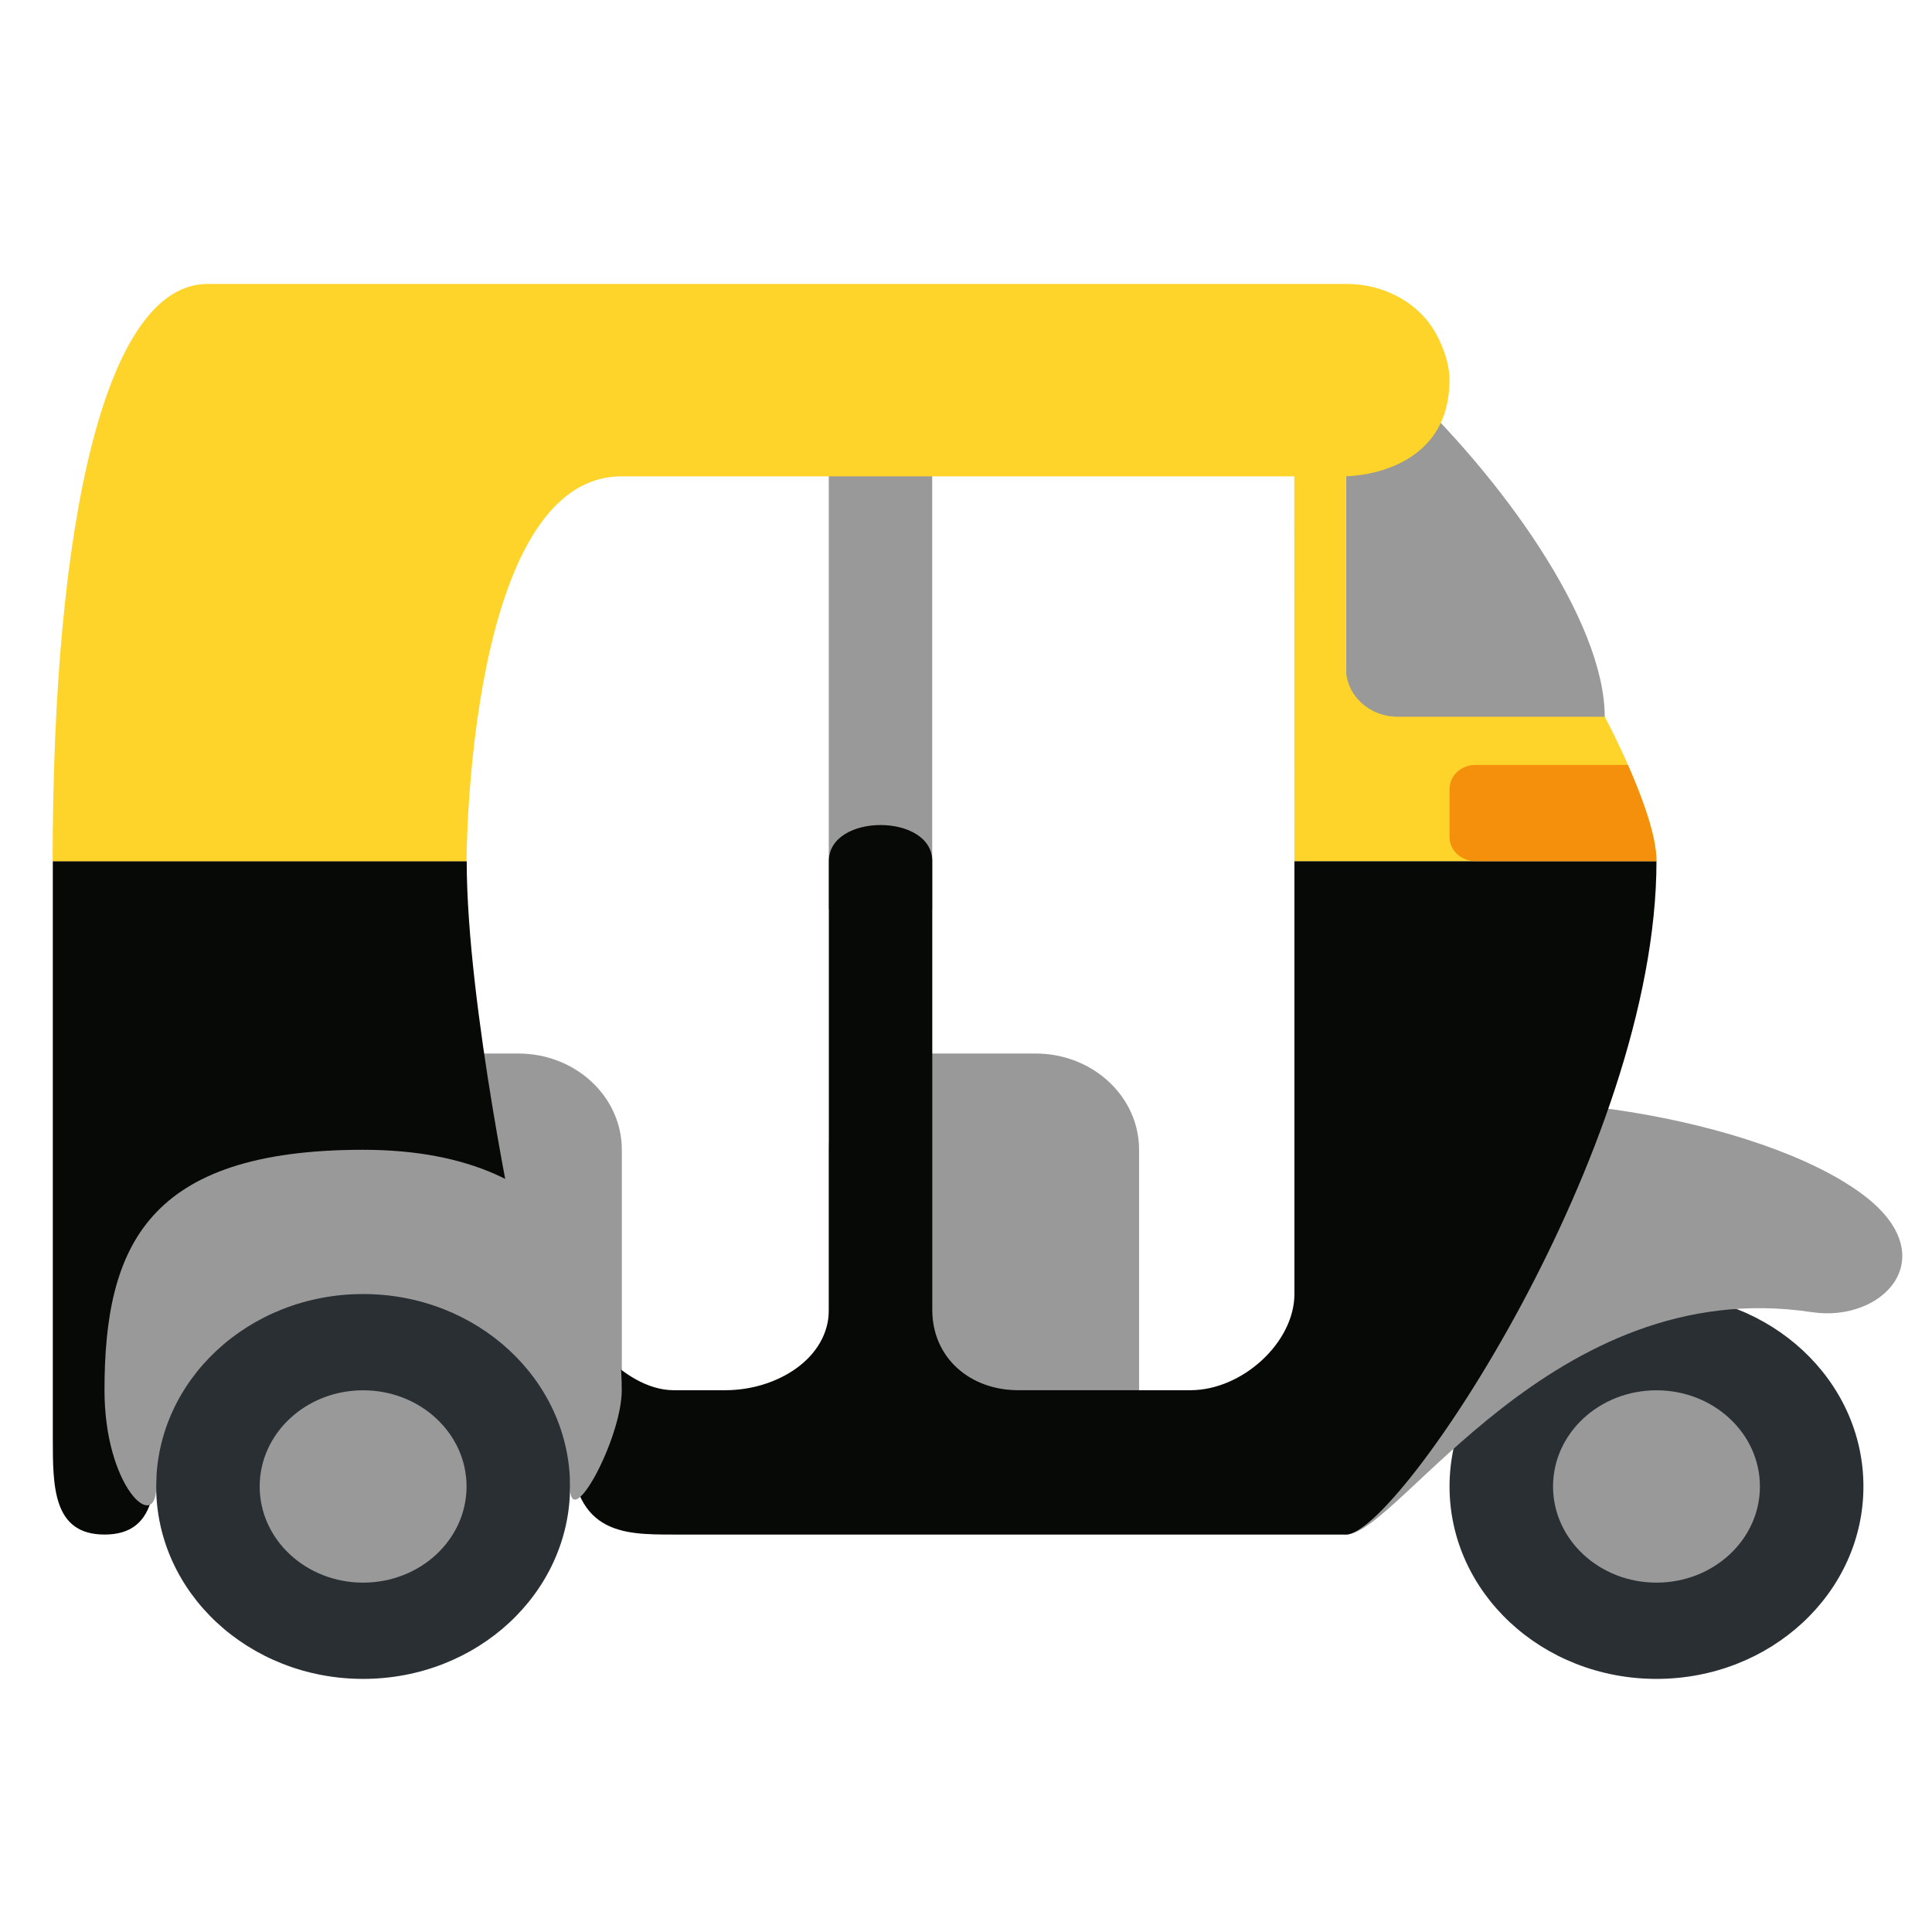
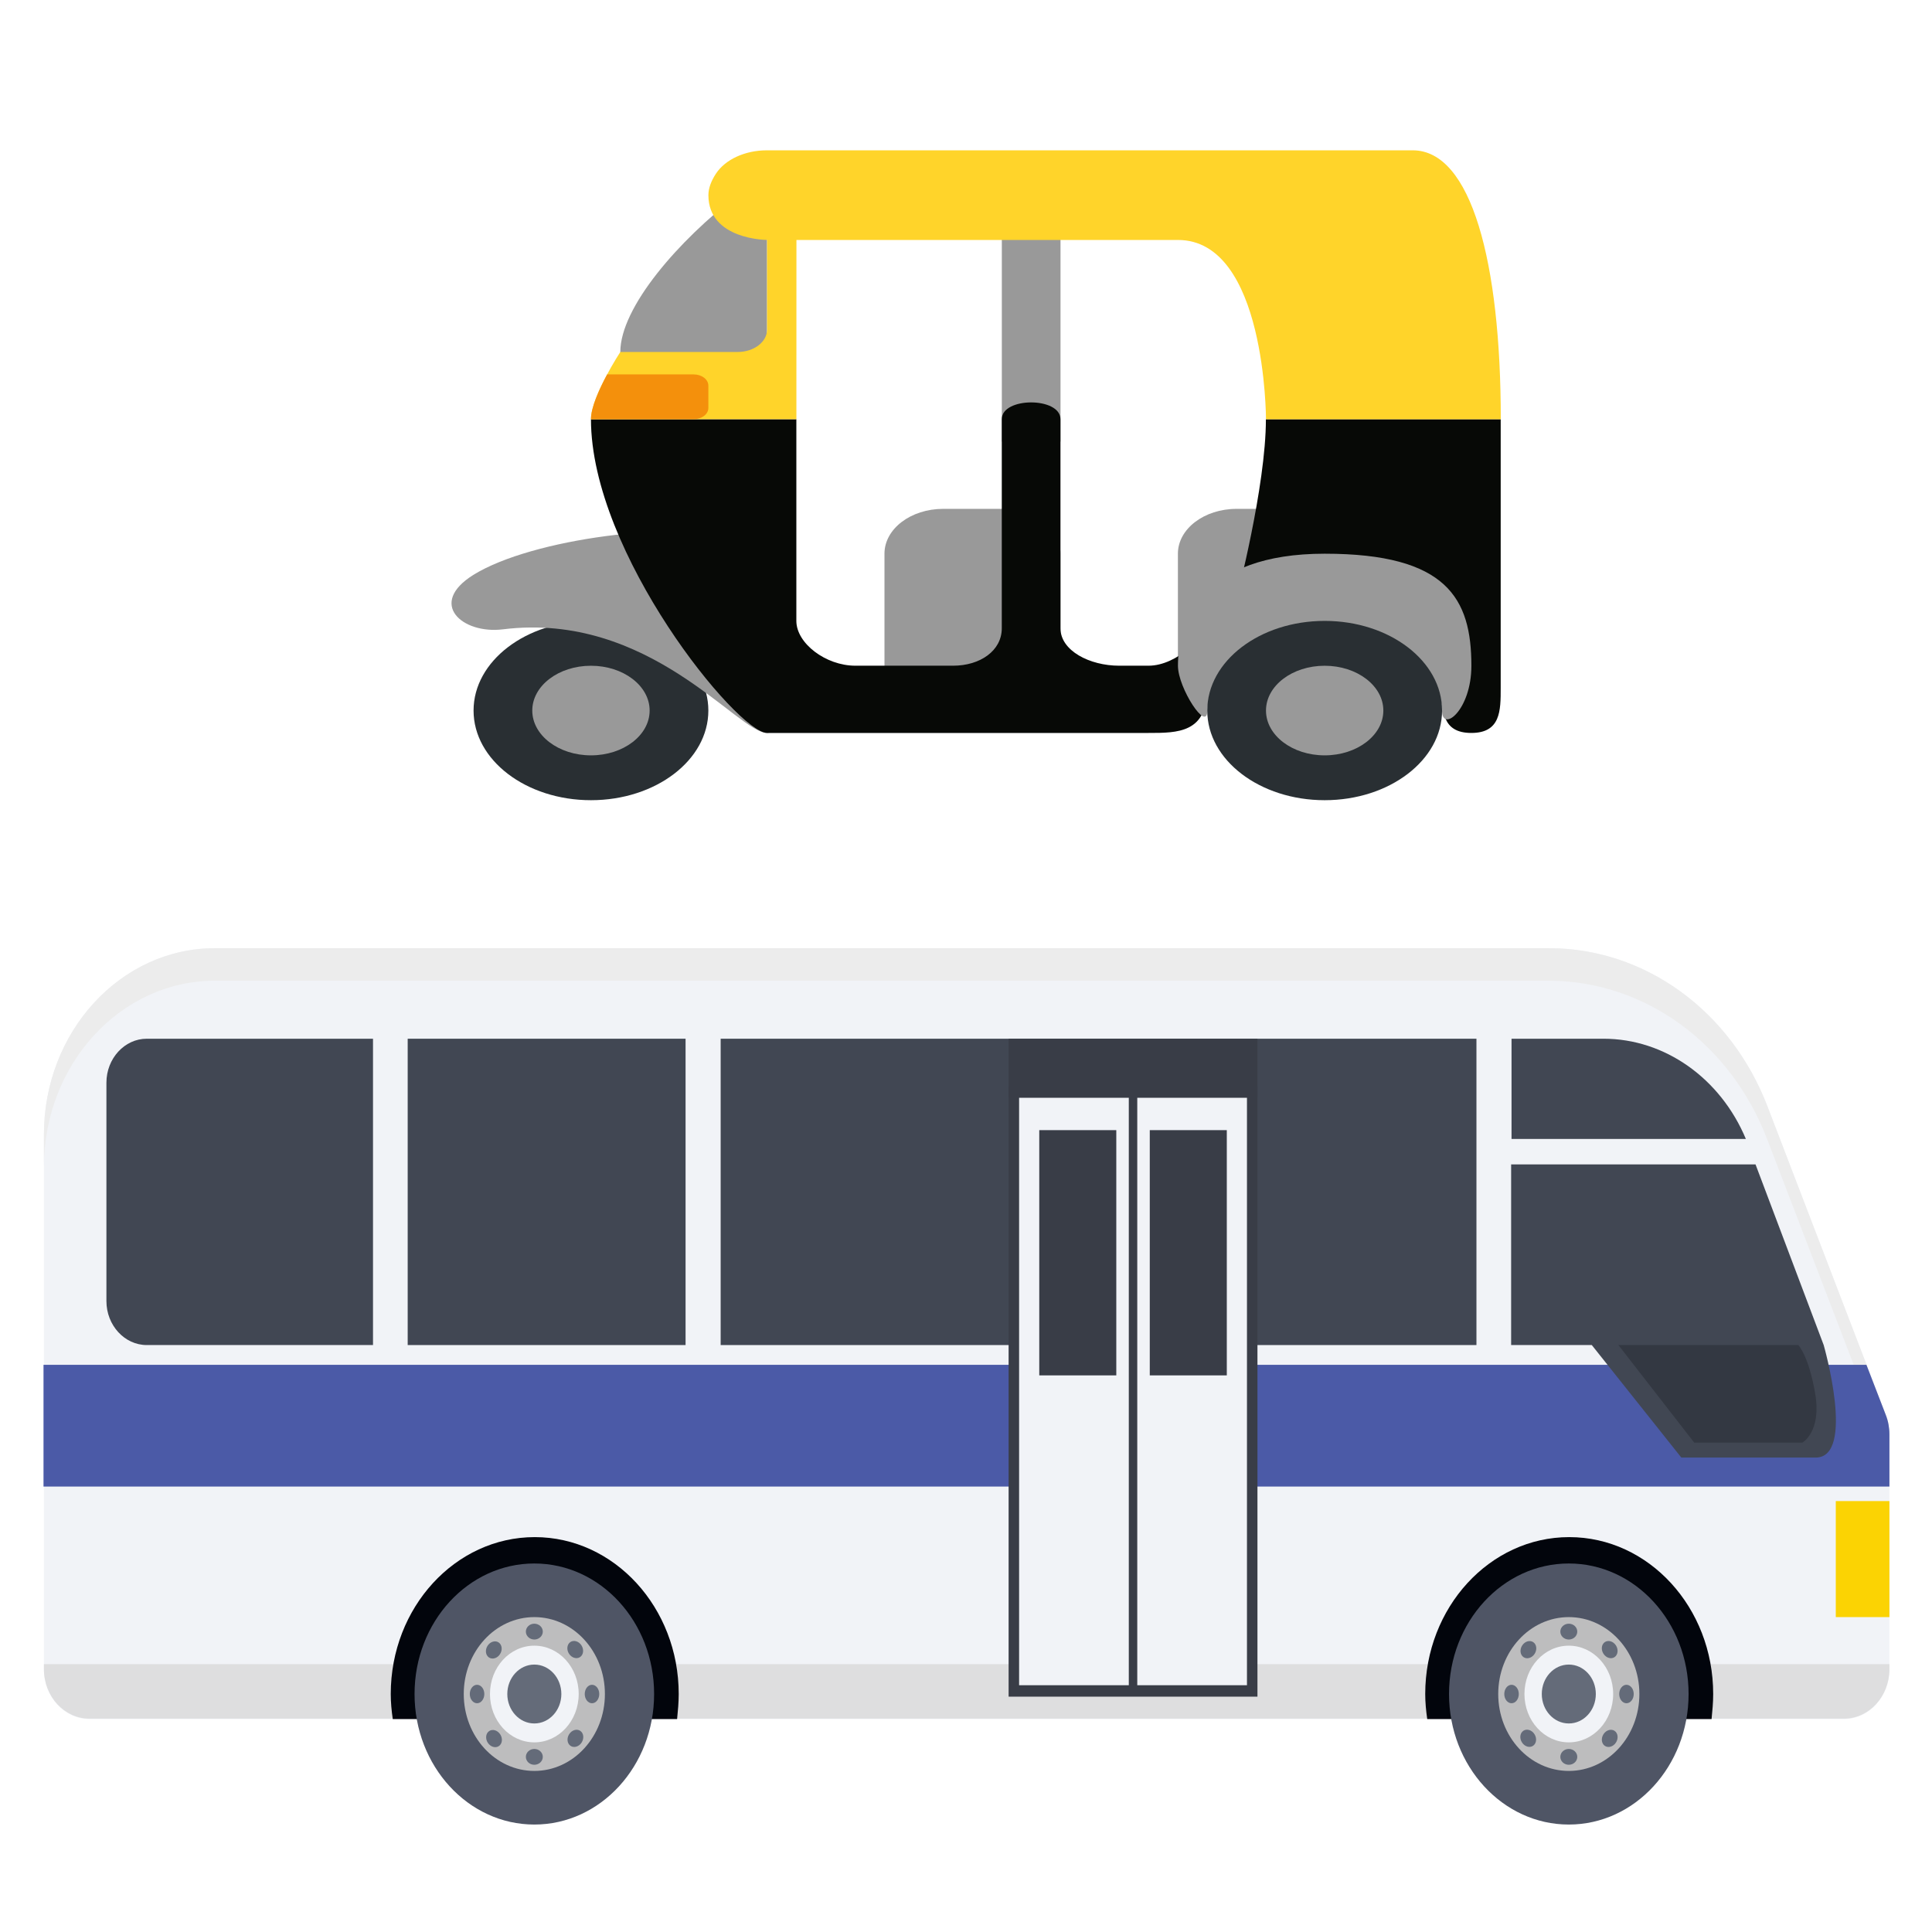
- <svg xmlns="http://www.w3.org/2000/svg" width="800px" height="800px" viewBox="0 0 36 36" aria-hidden="true" role="img" class="iconify iconify--twemoji" preserveAspectRatio="xMidYMid meet" fill="#000000" version="1.1" id="svg8" xml:space="preserve">
-   <defs id="defs8">                                                         </defs>
-   <g id="g191" transform="matrix(-1.418224,0,0,1.719716,43.13372,4.550777)" style="display:inline">
-     <g id="g190">
-       <path fill="#99aab5" d="m 18.166,1.472 h 1.359 v 5.733 h -1.359 z" id="path1" style="fill:#999999;stroke-width:0.595" />
-       <path fill="#55acee" d="m 12.049,1.472 c -1.359,1.042 -2.719,2.606 -2.719,3.649 0,2.085 3.398,0.521 3.398,0.521 V 1.472 Z" id="path2" style="fill:#999999;stroke-width:0.595" />
-       <ellipse fill="#292f33" cx="8.65" cy="13.46" id="circle2" rx="2.719" ry="2.085" style="stroke-width:0.595" />
-       <ellipse fill="#99aab5" cx="8.65" cy="13.46" id="circle3" rx="1.359" ry="1.042" style="fill:#999999;stroke-width:0.595" />
-       <path fill="#4f4f4f" d="m 24.963,8.769 h -1.359 A 1.359,1.042 0 0 0 22.244,9.811 v 2.606 a 1.359,1.042 0 0 0 1.359,1.042 h 1.359 a 1.359,1.042 0 0 0 1.359,-1.042 V 9.811 a 1.359,1.042 0 0 0 -1.359,-1.042 z m -6.797,0 h -1.359 a 1.359,1.042 0 0 0 -1.359,1.042 v 2.606 a 1.359,1.042 0 0 0 1.359,1.042 h 1.359 a 1.359,1.042 0 0 0 1.359,-1.042 V 9.811 A 1.359,1.042 0 0 0 18.166,8.769 Z" id="path3" style="fill:#999999;stroke-width:0.595" />
-       <path fill="#4f4f4f" d="M 6.611,11.571 C 5.668,11.689 4.857,10.971 5.931,10.302 7.291,9.456 10.689,9.033 12.049,9.456 c 1.359,0.423 1.359,4.525 0.68,4.525 -0.68,0 -2.719,-2.833 -6.117,-2.41 z" id="path4" style="fill:#999999;stroke-width:0.595" />
-       <path fill="#070906" d="m 12.728,13.981 h 8.836 c 0.68,0 1.359,0 1.359,-1.042 0,-0.521 0.68,-2.085 2.039,-2.085 1.359,0 3.398,1.564 3.398,2.085 0,0.521 0,1.042 0.68,1.042 0.68,0 0.68,-0.521 0.68,-1.042 V 6.684 h -5.438 c 0,1.564 -0.68,4.17 -0.68,4.17 0,0 -0.68,-0.521 -0.68,0.521 0,0.316 -0.68,1.042 -1.359,1.042 h -0.68 c -0.68,0 -1.359,-0.347 -1.359,-0.871 V 6.684 c 0,-0.521 -1.359,-0.521 -1.359,0 v 4.862 c 0,0.524 -0.502,0.871 -1.128,0.871 h -2.263 c -0.687,0 -1.367,-0.521 -1.367,-1.042 V 6.684 H 8.65 c 0,3.127 3.398,7.297 4.078,7.297 z" id="path5" style="stroke-width:0.595" />
-       <path fill="#4f4f4f" d="m 28.361,13.46 c 0,0.521 0.68,0 0.68,-1.042 0,-1.564 -0.566,-2.606 -3.398,-2.606 -2.832,0 -3.398,1.564 -3.398,2.606 0,0.521 0.68,1.564 0.68,1.042 0,-0.521 0.453,-1.042 2.719,-1.042 2.265,0 2.719,0.521 2.719,1.042 z" id="path6" style="fill:#999999;stroke-width:0.595" />
-       <path fill="#ffac33" d="M 13.408,6.684 H 8.65 c 0,-0.521 0.68,-1.564 0.68,-1.564 h 2.719 a 0.68,0.521 0 0 0 0.68,-0.521 V 2.514 c 0,0 -1.359,0 -1.359,-1.042 0,-0.17 0.072,-0.34 0.17,-0.492 0.22,-0.342 0.685,-0.55 1.183,-0.55 h 14.96 c 1.359,0 2.039,2.606 2.039,6.255 h -5.438 c 0,0 0,-4.17 -2.039,-4.17 h -8.836 z" id="path7" style="fill:#ffd42a;stroke-width:0.595" />
-       <ellipse fill="#292f33" cx="25.643" cy="13.46" id="circle7" rx="2.719" ry="2.085" style="stroke-width:0.595" />
-       <ellipse fill="#99aab5" cx="25.643" cy="13.46" id="circle8" rx="1.359" ry="1.042" style="fill:#999999;stroke-width:0.595" />
-       <path fill="#f4900c" d="M 11.369,6.423 V 5.902 A 0.34,0.261 0 0 0 11.029,5.642 H 9.025 C 8.845,5.979 8.65,6.405 8.65,6.684 h 2.379 a 0.34,0.261 0 0 0 0.34,-0.261 z" id="path8" style="stroke-width:0.595" />
+ <svg xmlns="http://www.w3.org/2000/svg" version="1.1" id="Layer_1" viewBox="0 0 509 509" xml:space="preserve">
+   <defs id="defs33" />
+   <g id="g45" transform="matrix(1.062534,0,0,1.157893,-15.73807,70.56542)">
+     <g id="g44">
+       <g id="g43">
+         <g id="g42">
+           <g id="g41">
+             <g id="g40">
+               <g id="g39">
+                 <g id="g38">
+                   <g id="g37">
+                     <g id="g36">
+                       <g id="g35">
+                         <g id="g34">
+                           <g id="g33">
+                             <path style="fill:#f1f3f7" d="M 482.4,261 453.1,190.9 C 444,169 422.6,154.8 398.9,154.8 H 68.1 c -23.4,0 -42.4,19 -42.4,42.4 v 121.7 c 0,6.3 5.1,11.3 11.3,11.3 h 435 c 6.3,0 11.3,-5.1 11.3,-11.3 v -53.5 c 0,-1.5 -0.3,-3 -0.9,-4.4 z" id="path1" />
+                             <path style="fill:#ececec" d="M 482.4,261 453.1,190.9 C 444,169 422.6,154.8 398.9,154.8 H 68.1 c -23.4,0 -42.4,19 -42.4,42.4 v 7.4 c 0,-23.4 19,-42.4 42.4,-42.4 h 330.7 c 23.7,0 45.1,14.2 54.2,36.1 l 29.3,70.1 c 0.6,1.4 0.9,2.9 0.9,4.4 v -7.4 c 0.1,-1.5 -0.2,-3 -0.8,-4.4 z" id="path2" />
+                             <path style="fill:#dededf" d="m 25.7,317.7 v 1.1 c 0,6.3 5.1,11.3 11.3,11.3 h 435 c 6.3,0 11.3,-5.1 11.3,-11.3 v -1.1 z" id="path3" />
+                             <path style="fill:#4b5aa7" d="m 25.7,277.3 h 457.6 v -11.9 c 0,-1.5 -0.3,-3 -0.9,-4.4 l -4.8,-11.4 h -452 v 27.7 z" id="path4" />
+                             <g id="g7">
+                               <rect x="115.9" y="175.4" style="fill:#414753" width="68.9" height="69.7" id="rect4" />
+                               <rect x="193.5" y="175.4" style="fill:#414753" width="187.4" height="69.7" id="rect5" />
+                               <path style="fill:#414753" d="M 107.3,175.4 H 51.2 c -5.5,0 -10,4.5 -10,10 v 49.7 c 0,5.5 4.5,10 10,10 h 56.1 z" id="path5" />
+                               <path style="fill:#414753" d="m 447.7,198.2 c -6.3,-13.8 -20.1,-22.8 -35.3,-22.8 h -22.8 v 22.8 z" id="path6" />
+                               <path style="fill:#414753" d="M 467,245.1 450.1,204 h -60.6 v 41.1 h 20 l 22.2,25.6 c 0,0 23.3,0 33.3,0 10,0 2,-25.6 2,-25.6 z" id="path7" />
+                             </g>
+                             <rect x="264.9" y="186.2" style="fill:#393d47" width="61.7" height="138.9" id="rect7" />
+                             <g id="g9">
+                               <rect x="267.5" y="188.8" style="fill:#f1f3f7" width="27.2" height="133.7" id="rect8" />
+                               <rect x="296.8" y="188.8" style="fill:#f1f3f7" width="27.2" height="133.7" id="rect9" />
+                             </g>
+                             <g id="g10">
+                               <path style="fill:#02050c" d="m 183.1,324.5 c 0,-19.7 -16,-35.7 -35.7,-35.7 -19.7,0 -35.7,16 -35.7,35.7 0,1.9 0.2,3.8 0.5,5.7 h 70.5 c 0.2,-1.9 0.4,-3.7 0.4,-5.7 z" id="path9" />
+                               <path style="fill:#02050c" d="m 439.6,324.5 c 0,-19.7 -16,-35.7 -35.7,-35.7 -19.7,0 -35.7,16 -35.7,35.7 0,1.9 0.2,3.8 0.5,5.7 h 70.5 c 0.2,-1.9 0.4,-3.7 0.4,-5.7 z" id="path10" />
+                             </g>
+                             <circle style="fill:#4f5565" cx="147.3" cy="324.5" r="29.7" id="circle10" />
+                             <circle style="fill:#bdbdbe" cx="147.3" cy="324.5" r="17.5" id="circle11" />
+                             <circle style="fill:#f1f3f7" cx="147.3" cy="324.5" r="11" id="circle12" />
+                             <g id="g20">
+                               <circle style="fill:#646b79" cx="147.3" cy="324.5" r="6.7" id="circle13" />
+                               <ellipse style="fill:#646b79" cx="147.3" cy="310.3" rx="2.1" ry="1.8" id="ellipse13" />
+                               <ellipse style="fill:#646b79" cx="147.3" cy="338.8" rx="2.1" ry="1.8" id="ellipse14" />
+                               <ellipse style="fill:#646b79" cx="161.6" cy="324.5" rx="1.8" ry="2.1" id="ellipse15" />
+                               <ellipse style="fill:#646b79" cx="133.1" cy="324.5" rx="1.8" ry="2.1" id="ellipse16" />
+                               <ellipse transform="matrix(0.7071,-0.7071,0.7071,0.7071,-176.1877,203.4113)" style="fill:#646b79" cx="157.445" cy="314.383" rx="1.8" ry="2.1" id="ellipse17" />
+                               <ellipse transform="matrix(0.7071,-0.7071,0.7071,0.7071,-196.4091,195.106)" style="fill:#646b79" cx="137.309" cy="334.64" rx="1.8" ry="2.1" id="ellipse18" />
+                               <ellipse transform="matrix(0.707,0.7072,-0.7072,0.707,282.7675,-13.3399)" style="fill:#646b79" cx="157.483" cy="334.592" rx="1.8" ry="2.1" id="ellipse19" />
+                               <ellipse transform="matrix(0.707,0.7072,-0.7072,0.707,262.6135,-4.924)" style="fill:#646b79" cx="137.249" cy="314.477" rx="1.8" ry="2.1" id="ellipse20" />
+                             </g>
+                             <circle style="fill:#4f5565" cx="403.8" cy="324.5" r="29.7" id="circle20" />
+                             <circle style="fill:#bdbdbe" cx="403.8" cy="324.5" r="17.5" id="circle21" />
+                             <circle style="fill:#f1f3f7" cx="403.8" cy="324.5" r="11" id="circle22" />
+                             <g id="g30">
+                               <circle style="fill:#646b79" cx="403.8" cy="324.5" r="6.7" id="circle23" />
+                               <ellipse style="fill:#646b79" cx="403.8" cy="310.3" rx="2.1" ry="1.8" id="ellipse23" />
+                               <ellipse style="fill:#646b79" cx="403.8" cy="338.8" rx="2.1" ry="1.8" id="ellipse24" />
+                               <ellipse style="fill:#646b79" cx="418.1" cy="324.5" rx="1.8" ry="2.1" id="ellipse25" />
+                               <ellipse style="fill:#646b79" cx="389.6" cy="324.5" rx="1.8" ry="2.1" id="ellipse26" />
+                               <ellipse transform="matrix(0.7071,-0.7071,0.7071,0.7071,-101.0667,384.7877)" style="fill:#646b79" cx="413.946" cy="314.392" rx="1.8" ry="2.1" id="ellipse27" />
+                               <ellipse transform="matrix(0.7071,-0.7071,0.7071,0.7071,-121.2546,376.4099)" style="fill:#646b79" cx="393.74" cy="334.572" rx="1.8" ry="2.1" id="ellipse28" />
+                               <ellipse transform="matrix(0.707,0.7072,-0.7072,0.707,357.9134,-194.7108)" style="fill:#646b79" cx="413.946" cy="334.598" rx="1.8" ry="2.1" id="ellipse29" />
+                               <ellipse transform="matrix(0.707,0.7072,-0.7072,0.707,337.7301,-186.3656)" style="fill:#646b79" cx="393.783" cy="314.412" rx="1.8" ry="2.1" id="ellipse30" />
+                             </g>
+                             <g id="g31">
+                               <rect x="272.5" y="196.2" style="fill:#393d47" width="19.1" height="55.8" id="rect30" />
+                               <rect x="299.9" y="196.2" style="fill:#393d47" width="19.1" height="55.8" id="rect31" />
+                             </g>
+                             <path style="fill:#333842" d="m 416.1,245.1 18.8,22.2 h 26.8 c 0,0 4.8,-2.4 3.2,-11.1 -1.6,-8.7 -4.2,-11.1 -4.2,-11.1 z" id="path31" />
+                             <rect x="470" y="280.6" style="fill:#fbd303" width="13.3" height="26.4" id="rect32" />
+                             <rect x="264.9" y="175.4" style="fill:#393d47" width="61.7" height="13.4" id="rect33" />
+                           </g>
+                         </g>
+                       </g>
+                     </g>
+                   </g>
+                 </g>
+               </g>
+             </g>
+           </g>
+         </g>
+       </g>
    </g>
  </g>
-   <g id="g289" style="display:none">
-     <g id="g288">
-       <g id="g287">
-         <g id="g286">
-           <g id="g285">
-             <g id="g284">
-               <g id="g283">
-                 <g id="g282">
-                   <g id="g281">
-                     <g id="g280">
-                       <g id="g279">
-                         <g id="g278">
-                           <g id="g277">
-                             <g id="g276">
-                               <g id="g275">
-                                 <g id="g274">
-                                   <g id="g273">
-                                     <g id="g272">
-                                       <g id="g271">
-                                         <g id="g270">
-                                           <g id="g269">
-                                             <g id="g268">
-                                               <g id="g267">
-                                                 <g id="g266">
-                                                   <g id="g265">
-                                                     <g id="g264">
-                                                       <g id="g263">
-                                                         <g id="g262">
-                                                           <g id="g261">
-                                                             <g id="g260">
-                                                               <g id="g259">
-                                                                 <g id="g258">
-                                                                   <g id="g257">
-                                                                     <g id="g256">
-                                                                       <g id="g255">
-                                                                         <g id="g254">
-                                                                           <g id="g253">
-                                                                             <g id="g252">
-                                                                               <g id="g251">
-                                                                                 <g id="g250">
-                                                                                   <ellipse style="fill:#4f5565;stroke:#000000;stroke-width:0.043" cx="9.755" cy="24.142" id="circle10" rx="2.264" ry="2.816" />
-                                                                                   <ellipse style="fill:#4f5565;stroke:#000000;stroke-width:0.043" cx="29.311" cy="24.142" id="circle20" rx="2.264" ry="2.816" />
-                                                                                   <path style="fill:#2c5aa0;stroke:#000000;stroke-width:0.043" d="M 35.304,18.122 33.07,11.476 C 32.376,9.4 30.744,8.054 28.938,8.054 H 3.717 c -1.784,0 -3.233,1.801 -3.233,4.02 v 11.538 c 0,0.597 0.389,1.071 0.862,1.071 H 34.511 c 0.48,0 0.862,-0.484 0.862,-1.071 v -5.072 c 0,-0.142 -0.023,-0.284 -0.069,-0.417 z" id="path1-8" />
-                                                                                   <path style="fill:#2c5aa0;stroke:#000000;stroke-width:0.043" d="M 35.304,18.122 33.07,11.476 C 32.376,9.4 30.744,8.054 28.938,8.054 H 3.717 c -1.784,0 -3.233,1.801 -3.233,4.02 v 0.702 c 0,-2.218 1.449,-4.02 3.233,-4.02 H 28.93 c 1.807,0 3.438,1.346 4.132,3.423 l 2.234,6.646 c 0.046,0.133 0.069,0.275 0.069,0.417 v -0.702 c 0.008,-0.142 -0.015,-0.284 -0.061,-0.417 z" id="path2-8" />
-                                                                                   <path style="fill:#214478;stroke:#000000;stroke-width:0.043" d="m 0.485,23.498 v 0.104 c 0,0.597 0.389,1.071 0.862,1.071 H 34.511 c 0.48,0 0.862,-0.484 0.862,-1.071 v -0.104 z" id="path3-2" />
-                                                                                   <rect x="7.361" y="10.007" style="fill:#b3b3b3;stroke:#000000;stroke-width:0.043" width="5.253" height="6.608" id="rect4" />
-                                                                                   <rect x="13.278" y="10.007" style="fill:#b3b3b3;stroke:#000000;stroke-width:0.043" width="14.287" height="6.608" id="rect5" />
-                                                                                   <path style="fill:#b3b3b3;stroke:#000000;stroke-width:0.043" d="M 6.706,10.007 H 2.429 c -0.419,0 -0.762,0.427 -0.762,0.948 v 4.712 c 0,0.521 0.343,0.948 0.762,0.948 h 4.277 z" id="path5-5" />
-                                                                                   <path style="fill:#333333;stroke:#000000;stroke-width:0.043" d="M 32.658,12.168 C 32.178,10.86 31.126,10.007 29.967,10.007 h -1.738 v 2.162 z" id="path6-5" />
-                                                                                   <path style="fill:#333333;stroke:#000000;stroke-width:0.043" d="M 34.13,16.615 32.841,12.718 h -4.62 v 3.897 h 1.525 l 1.693,2.427 c 0,0 1.776,0 2.539,0 0.762,0 0.152,-2.427 0.152,-2.427 z" id="path7-1" />
-                                                                                   <rect x="18.721" y="11.031" style="fill:#393d47;stroke:#000000;stroke-width:0.043" width="4.704" height="13.169" id="rect7" />
-                                                                                   <rect x="18.92" y="11.277" style="fill:#2c5aa0;stroke:#000000;stroke-width:0.043" width="2.074" height="12.676" id="rect8" />
-                                                                                   <rect x="21.153" y="11.277" style="fill:#2c5aa0;stroke:#000000;stroke-width:0.043" width="2.074" height="12.676" id="rect9" />
-                                                                                   <path style="fill:#333333;stroke:#000000;stroke-width:0.043" d="m 12.485,24.142 c 0,-1.868 -1.22,-3.385 -2.722,-3.385 -1.502,0 -2.722,1.517 -2.722,3.385 0,0.18 0.015,0.36 0.038,0.54 h 5.375 c 0.015,-0.18 0.03,-0.351 0.03,-0.54 z" id="path9" />
-                                                                                   <path style="fill:#333333;stroke:#000000;stroke-width:0.043" d="m 32.041,24.142 c 0,-1.868 -1.22,-3.385 -2.722,-3.385 -1.502,0 -2.722,1.517 -2.722,3.385 0,0.18 0.015,0.36 0.038,0.54 h 5.375 c 0.015,-0.18 0.03,-0.351 0.03,-0.54 z" id="path10" />
-                                                                                   <ellipse style="fill:#bdbdbe;stroke:#000000;stroke-width:0.043" cx="9.755" cy="24.142" id="circle11" rx="1.334" ry="1.659" />
-                                                                                   <ellipse style="fill:#f1f3f7;stroke:#000000;stroke-width:0.043" cx="9.755" cy="24.142" id="circle12" rx="0.839" ry="1.043" />
-                                                                                   <ellipse style="fill:#646b79;stroke:#000000;stroke-width:0.043" cx="9.755" cy="24.142" id="circle13" rx="0.511" ry="0.635" />
-                                                                                   <ellipse style="fill:#646b79;stroke:#000000;stroke-width:0.043" cx="9.755" cy="22.796" rx="0.16" ry="0.171" id="ellipse13" />
-                                                                                   <ellipse style="fill:#646b79;stroke:#000000;stroke-width:0.043" cx="9.755" cy="25.498" rx="0.16" ry="0.171" id="ellipse14" />
-                                                                                   <ellipse style="fill:#646b79;stroke:#000000;stroke-width:0.043" cx="10.846" cy="24.142" rx="0.137" ry="0.199" id="ellipse15" />
-                                                                                   <ellipse style="fill:#646b79;stroke:#000000;stroke-width:0.043" cx="8.673" cy="24.142" rx="0.137" ry="0.199" id="ellipse16" />
-                                                                                   <ellipse transform="matrix(0.626675,-0.7792807,0.626675,0.7792807,0,0)" style="fill:#646b79;stroke:#000000;stroke-width:0.044" cx="-6.474" cy="23.275" rx="0.155" ry="0.181" id="ellipse17" />
-                                                                                   <ellipse transform="matrix(0.626675,-0.7792807,0.626675,0.7792807,0,0)" style="fill:#646b79;stroke:#000000;stroke-width:0.044" cx="-8.931" cy="23.282" rx="0.155" ry="0.181" id="ellipse18" />
-                                                                                   <ellipse transform="matrix(0.6265673,0.7793673,-0.6267825,0.7791942,0,0)" style="fill:#646b79;stroke:#000000;stroke-width:0.044" cx="24.509" cy="7.697" rx="0.155" ry="0.181" id="ellipse19" />
-                                                                                   <ellipse transform="matrix(0.6265673,0.7793673,-0.6267825,0.7791942,0,0)" style="fill:#646b79;stroke:#000000;stroke-width:0.044" cx="22.054" cy="7.705" rx="0.155" ry="0.181" id="ellipse20" />
-                                                                                   <ellipse style="fill:#bdbdbe;stroke:#000000;stroke-width:0.043" cx="29.311" cy="24.142" id="circle21" rx="1.334" ry="1.659" />
-                                                                                   <ellipse style="fill:#f1f3f7;stroke:#000000;stroke-width:0.043" cx="29.311" cy="24.142" id="circle22" rx="0.839" ry="1.043" />
-                                                                                   <ellipse style="fill:#646b79;stroke:#000000;stroke-width:0.043" cx="29.311" cy="24.142" id="circle23" rx="0.511" ry="0.635" />
-                                                                                   <ellipse style="fill:#646b79;stroke:#000000;stroke-width:0.043" cx="29.311" cy="22.796" rx="0.16" ry="0.171" id="ellipse23" />
-                                                                                   <ellipse style="fill:#646b79;stroke:#000000;stroke-width:0.043" cx="29.311" cy="25.498" rx="0.16" ry="0.171" id="ellipse24" />
-                                                                                   <ellipse style="fill:#646b79;stroke:#000000;stroke-width:0.043" cx="30.401" cy="24.142" rx="0.137" ry="0.199" id="ellipse25" />
-                                                                                   <ellipse style="fill:#646b79;stroke:#000000;stroke-width:0.043" cx="28.229" cy="24.142" rx="0.137" ry="0.199" id="ellipse26" />
-                                                                                   <ellipse transform="matrix(0.626675,-0.7792807,0.626675,0.7792807,0,0)" style="fill:#646b79;stroke:#000000;stroke-width:0.044" cx="9.128" cy="38.878" rx="0.155" ry="0.181" id="ellipse27" />
-                                                                                   <ellipse transform="matrix(0.626675,-0.7792807,0.626675,0.7792807,0,0)" style="fill:#646b79;stroke:#000000;stroke-width:0.044" cx="6.671" cy="38.877" rx="0.155" ry="0.181" id="ellipse28" />
-                                                                                   <ellipse transform="matrix(0.6265673,0.7793673,-0.6267825,0.7791942,0,0)" style="fill:#646b79;stroke:#000000;stroke-width:0.044" cx="40.108" cy="-7.905" rx="0.155" ry="0.181" id="ellipse29" />
-                                                                                   <ellipse transform="matrix(0.6265673,0.7793673,-0.6267825,0.7791942,0,0)" style="fill:#646b79;stroke:#000000;stroke-width:0.044" cx="37.653" cy="-7.906" rx="0.155" ry="0.181" id="ellipse30" />
-                                                                                   <rect x="19.301" y="11.979" style="fill:#333333;stroke:#000000;stroke-width:0.043" width="1.456" height="5.29" id="rect30" />
-                                                                                   <rect x="21.39" y="11.979" style="fill:#333333;stroke:#000000;stroke-width:0.043" width="1.456" height="5.29" id="rect31" />
-                                                                                   <path style="fill:#333333;stroke:#000000;stroke-width:0.043" d="m 30.249,16.615 1.433,2.105 h 2.043 c 0,0 0.366,-0.228 0.244,-1.052 -0.122,-0.825 -0.32,-1.052 -0.32,-1.052 z" id="path31" />
-                                                                                   <rect x="34.358" y="19.98" style="fill:#ffd42a;stroke:#000000;stroke-width:0.043" width="1.014" height="2.503" id="rect32" />
-                                                                                   <rect x="18.721" y="10.007" style="fill:#2c5aa0;stroke:#000000;stroke-width:0.043" width="4.704" height="1.27" id="rect33" />
+   <g style="fill:#000000" id="g46" transform="matrix(-8.020805,0,0,6.586806,403.2633,4.757157)">
+     <g id="g191" transform="matrix(-1.418224,0,0,1.719716,43.13372,4.550777)" style="display:inline">
+       <g id="g190">
+         <path fill="#99aab5" d="m 18.166,1.472 h 1.359 v 5.733 h -1.359 z" id="path1-7" style="fill:#999999;stroke-width:0.595" />
+         <path fill="#55acee" d="m 12.049,1.472 c -1.359,1.042 -2.719,2.606 -2.719,3.649 0,2.085 3.398,0.521 3.398,0.521 V 1.472 Z" id="path2-1" style="fill:#999999;stroke-width:0.595" />
+         <ellipse fill="#292f33" cx="8.65" cy="13.46" id="circle2" rx="2.719" ry="2.085" style="stroke-width:0.595" />
+         <ellipse fill="#99aab5" cx="8.65" cy="13.46" id="circle3" rx="1.359" ry="1.042" style="fill:#999999;stroke-width:0.595" />
+         <path fill="#4f4f4f" d="m 24.963,8.769 h -1.359 A 1.359,1.042 0 0 0 22.244,9.811 v 2.606 a 1.359,1.042 0 0 0 1.359,1.042 h 1.359 a 1.359,1.042 0 0 0 1.359,-1.042 V 9.811 a 1.359,1.042 0 0 0 -1.359,-1.042 z m -6.797,0 h -1.359 a 1.359,1.042 0 0 0 -1.359,1.042 v 2.606 a 1.359,1.042 0 0 0 1.359,1.042 h 1.359 a 1.359,1.042 0 0 0 1.359,-1.042 V 9.811 A 1.359,1.042 0 0 0 18.166,8.769 Z" id="path3-1" style="fill:#999999;stroke-width:0.595" />
+         <path fill="#4f4f4f" d="M 6.611,11.571 C 5.668,11.689 4.857,10.971 5.931,10.302 7.291,9.456 10.689,9.033 12.049,9.456 c 1.359,0.423 1.359,4.525 0.68,4.525 -0.68,0 -2.719,-2.833 -6.117,-2.41 z" id="path4-5" style="fill:#999999;stroke-width:0.595" />
+         <path fill="#070906" d="m 12.728,13.981 h 8.836 c 0.68,0 1.359,0 1.359,-1.042 0,-0.521 0.68,-2.085 2.039,-2.085 1.359,0 3.398,1.564 3.398,2.085 0,0.521 0,1.042 0.68,1.042 0.68,0 0.68,-0.521 0.68,-1.042 V 6.684 h -5.438 c 0,1.564 -0.68,4.17 -0.68,4.17 0,0 -0.68,-0.521 -0.68,0.521 0,0.316 -0.68,1.042 -1.359,1.042 h -0.68 c -0.68,0 -1.359,-0.347 -1.359,-0.871 V 6.684 c 0,-0.521 -1.359,-0.521 -1.359,0 v 4.862 c 0,0.524 -0.502,0.871 -1.128,0.871 h -2.263 c -0.687,0 -1.367,-0.521 -1.367,-1.042 V 6.684 H 8.65 c 0,3.127 3.398,7.297 4.078,7.297 z" id="path5-2" style="stroke-width:0.595" />
+         <path fill="#4f4f4f" d="m 28.361,13.46 c 0,0.521 0.68,0 0.68,-1.042 0,-1.564 -0.566,-2.606 -3.398,-2.606 -2.832,0 -3.398,1.564 -3.398,2.606 0,0.521 0.68,1.564 0.68,1.042 0,-0.521 0.453,-1.042 2.719,-1.042 2.265,0 2.719,0.521 2.719,1.042 z" id="path6-7" style="fill:#999999;stroke-width:0.595" />
+         <path fill="#ffac33" d="M 13.408,6.684 H 8.65 c 0,-0.521 0.68,-1.564 0.68,-1.564 h 2.719 a 0.68,0.521 0 0 0 0.68,-0.521 V 2.514 c 0,0 -1.359,0 -1.359,-1.042 0,-0.17 0.072,-0.34 0.17,-0.492 0.22,-0.342 0.685,-0.55 1.183,-0.55 h 14.96 c 1.359,0 2.039,2.606 2.039,6.255 h -5.438 c 0,0 0,-4.17 -2.039,-4.17 h -8.836 z" id="path7-6" style="fill:#ffd42a;stroke-width:0.595" />
+         <ellipse fill="#292f33" cx="25.643" cy="13.46" id="circle7" rx="2.719" ry="2.085" style="stroke-width:0.595" />
+         <ellipse fill="#99aab5" cx="25.643" cy="13.46" id="circle8" rx="1.359" ry="1.042" style="fill:#999999;stroke-width:0.595" />
+         <path fill="#f4900c" d="M 11.369,6.423 V 5.902 A 0.34,0.261 0 0 0 11.029,5.642 H 9.025 C 8.845,5.979 8.65,6.405 8.65,6.684 h 2.379 a 0.34,0.261 0 0 0 0.34,-0.261 z" id="path8" style="stroke-width:0.595" />
+       </g>
+     </g>
+     <g id="g289" style="display:none">
+       <g id="g288">
+         <g id="g287">
+           <g id="g286">
+             <g id="g285">
+               <g id="g284">
+                 <g id="g283">
+                   <g id="g282">
+                     <g id="g281">
+                       <g id="g280">
+                         <g id="g279">
+                           <g id="g278">
+                             <g id="g277">
+                               <g id="g276">
+                                 <g id="g275">
+                                   <g id="g274">
+                                     <g id="g273">
+                                       <g id="g272">
+                                         <g id="g271">
+                                           <g id="g270">
+                                             <g id="g269">
+                                               <g id="g268">
+                                                 <g id="g267">
+                                                   <g id="g266">
+                                                     <g id="g265">
+                                                       <g id="g264">
+                                                         <g id="g263">
+                                                           <g id="g262">
+                                                             <g id="g261">
+                                                               <g id="g260">
+                                                                 <g id="g259">
+                                                                   <g id="g258">
+                                                                     <g id="g257">
+                                                                       <g id="g256">
+                                                                         <g id="g255">
+                                                                           <g id="g254">
+                                                                             <g id="g253">
+                                                                               <g id="g252">
+                                                                                 <g id="g251">
+                                                                                   <g id="g250">
+                                                                                     <ellipse style="fill:#4f5565;stroke:#000000;stroke-width:0.043" cx="9.755" cy="24.142" id="circle10-1" rx="2.264" ry="2.816" />
+                                                                                     <ellipse style="fill:#4f5565;stroke:#000000;stroke-width:0.043" cx="29.311" cy="24.142" id="circle20-4" rx="2.264" ry="2.816" />
+                                                                                     <path style="fill:#2c5aa0;stroke:#000000;stroke-width:0.043" d="M 35.304,18.122 33.07,11.476 C 32.376,9.4 30.744,8.054 28.938,8.054 H 3.717 c -1.784,0 -3.233,1.801 -3.233,4.02 v 11.538 c 0,0.597 0.389,1.071 0.862,1.071 H 34.511 c 0.48,0 0.862,-0.484 0.862,-1.071 v -5.072 c 0,-0.142 -0.023,-0.284 -0.069,-0.417 z" id="path1-8" />
+                                                                                     <path style="fill:#2c5aa0;stroke:#000000;stroke-width:0.043" d="M 35.304,18.122 33.07,11.476 C 32.376,9.4 30.744,8.054 28.938,8.054 H 3.717 c -1.784,0 -3.233,1.801 -3.233,4.02 v 0.702 c 0,-2.218 1.449,-4.02 3.233,-4.02 H 28.93 c 1.807,0 3.438,1.346 4.132,3.423 l 2.234,6.646 c 0.046,0.133 0.069,0.275 0.069,0.417 v -0.702 c 0.008,-0.142 -0.015,-0.284 -0.061,-0.417 z" id="path2-8" />
+                                                                                     <path style="fill:#214478;stroke:#000000;stroke-width:0.043" d="m 0.485,23.498 v 0.104 c 0,0.597 0.389,1.071 0.862,1.071 H 34.511 c 0.48,0 0.862,-0.484 0.862,-1.071 v -0.104 z" id="path3-2" />
+                                                                                     <rect x="7.361" y="10.007" style="fill:#b3b3b3;stroke:#000000;stroke-width:0.043" width="5.253" height="6.608" id="rect4-2" />
+                                                                                     <rect x="13.278" y="10.007" style="fill:#b3b3b3;stroke:#000000;stroke-width:0.043" width="14.287" height="6.608" id="rect5-3" />
+                                                                                     <path style="fill:#b3b3b3;stroke:#000000;stroke-width:0.043" d="M 6.706,10.007 H 2.429 c -0.419,0 -0.762,0.427 -0.762,0.948 v 4.712 c 0,0.521 0.343,0.948 0.762,0.948 h 4.277 z" id="path5-5" />
+                                                                                     <path style="fill:#333333;stroke:#000000;stroke-width:0.043" d="M 32.658,12.168 C 32.178,10.86 31.126,10.007 29.967,10.007 h -1.738 v 2.162 z" id="path6-5" />
+                                                                                     <path style="fill:#333333;stroke:#000000;stroke-width:0.043" d="M 34.13,16.615 32.841,12.718 h -4.62 v 3.897 h 1.525 l 1.693,2.427 c 0,0 1.776,0 2.539,0 0.762,0 0.152,-2.427 0.152,-2.427 z" id="path7-1" />
+                                                                                     <rect x="18.721" y="11.031" style="fill:#393d47;stroke:#000000;stroke-width:0.043" width="4.704" height="13.169" id="rect7-2" />
+                                                                                     <rect x="18.92" y="11.277" style="fill:#2c5aa0;stroke:#000000;stroke-width:0.043" width="2.074" height="12.676" id="rect8-2" />
+                                                                                     <rect x="21.153" y="11.277" style="fill:#2c5aa0;stroke:#000000;stroke-width:0.043" width="2.074" height="12.676" id="rect9-1" />
+                                                                                     <path style="fill:#333333;stroke:#000000;stroke-width:0.043" d="m 12.485,24.142 c 0,-1.868 -1.22,-3.385 -2.722,-3.385 -1.502,0 -2.722,1.517 -2.722,3.385 0,0.18 0.015,0.36 0.038,0.54 h 5.375 c 0.015,-0.18 0.03,-0.351 0.03,-0.54 z" id="path9-6" />
+                                                                                     <path style="fill:#333333;stroke:#000000;stroke-width:0.043" d="m 32.041,24.142 c 0,-1.868 -1.22,-3.385 -2.722,-3.385 -1.502,0 -2.722,1.517 -2.722,3.385 0,0.18 0.015,0.36 0.038,0.54 h 5.375 c 0.015,-0.18 0.03,-0.351 0.03,-0.54 z" id="path10-8" />
+                                                                                     <ellipse style="fill:#bdbdbe;stroke:#000000;stroke-width:0.043" cx="9.755" cy="24.142" id="circle11-5" rx="1.334" ry="1.659" />
+                                                                                     <ellipse style="fill:#f1f3f7;stroke:#000000;stroke-width:0.043" cx="9.755" cy="24.142" id="circle12-7" rx="0.839" ry="1.043" />
+                                                                                     <ellipse style="fill:#646b79;stroke:#000000;stroke-width:0.043" cx="9.755" cy="24.142" id="circle13-6" rx="0.511" ry="0.635" />
+                                                                                     <ellipse style="fill:#646b79;stroke:#000000;stroke-width:0.043" cx="9.755" cy="22.796" rx="0.16" ry="0.171" id="ellipse13-1" />
+                                                                                     <ellipse style="fill:#646b79;stroke:#000000;stroke-width:0.043" cx="9.755" cy="25.498" rx="0.16" ry="0.171" id="ellipse14-8" />
+                                                                                     <ellipse style="fill:#646b79;stroke:#000000;stroke-width:0.043" cx="10.846" cy="24.142" rx="0.137" ry="0.199" id="ellipse15-9" />
+                                                                                     <ellipse style="fill:#646b79;stroke:#000000;stroke-width:0.043" cx="8.673" cy="24.142" rx="0.137" ry="0.199" id="ellipse16-2" />
+                                                                                     <ellipse transform="matrix(0.626675,-0.7792807,0.626675,0.7792807,0,0)" style="fill:#646b79;stroke:#000000;stroke-width:0.044" cx="-6.474" cy="23.275" rx="0.155" ry="0.181" id="ellipse17-7" />
+                                                                                     <ellipse transform="matrix(0.626675,-0.7792807,0.626675,0.7792807,0,0)" style="fill:#646b79;stroke:#000000;stroke-width:0.044" cx="-8.931" cy="23.282" rx="0.155" ry="0.181" id="ellipse18-9" />
+                                                                                     <ellipse transform="matrix(0.6265673,0.7793673,-0.6267825,0.7791942,0,0)" style="fill:#646b79;stroke:#000000;stroke-width:0.044" cx="24.509" cy="7.697" rx="0.155" ry="0.181" id="ellipse19-5" />
+                                                                                     <ellipse transform="matrix(0.6265673,0.7793673,-0.6267825,0.7791942,0,0)" style="fill:#646b79;stroke:#000000;stroke-width:0.044" cx="22.054" cy="7.705" rx="0.155" ry="0.181" id="ellipse20-4" />
+                                                                                     <ellipse style="fill:#bdbdbe;stroke:#000000;stroke-width:0.043" cx="29.311" cy="24.142" id="circle21-3" rx="1.334" ry="1.659" />
+                                                                                     <ellipse style="fill:#f1f3f7;stroke:#000000;stroke-width:0.043" cx="29.311" cy="24.142" id="circle22-1" rx="0.839" ry="1.043" />
+                                                                                     <ellipse style="fill:#646b79;stroke:#000000;stroke-width:0.043" cx="29.311" cy="24.142" id="circle23-2" rx="0.511" ry="0.635" />
+                                                                                     <ellipse style="fill:#646b79;stroke:#000000;stroke-width:0.043" cx="29.311" cy="22.796" rx="0.16" ry="0.171" id="ellipse23-3" />
+                                                                                     <ellipse style="fill:#646b79;stroke:#000000;stroke-width:0.043" cx="29.311" cy="25.498" rx="0.16" ry="0.171" id="ellipse24-3" />
+                                                                                     <ellipse style="fill:#646b79;stroke:#000000;stroke-width:0.043" cx="30.401" cy="24.142" rx="0.137" ry="0.199" id="ellipse25-4" />
+                                                                                     <ellipse style="fill:#646b79;stroke:#000000;stroke-width:0.043" cx="28.229" cy="24.142" rx="0.137" ry="0.199" id="ellipse26-1" />
+                                                                                     <ellipse transform="matrix(0.626675,-0.7792807,0.626675,0.7792807,0,0)" style="fill:#646b79;stroke:#000000;stroke-width:0.044" cx="9.128" cy="38.878" rx="0.155" ry="0.181" id="ellipse27-1" />
+                                                                                     <ellipse transform="matrix(0.626675,-0.7792807,0.626675,0.7792807,0,0)" style="fill:#646b79;stroke:#000000;stroke-width:0.044" cx="6.671" cy="38.877" rx="0.155" ry="0.181" id="ellipse28-3" />
+                                                                                     <ellipse transform="matrix(0.6265673,0.7793673,-0.6267825,0.7791942,0,0)" style="fill:#646b79;stroke:#000000;stroke-width:0.044" cx="40.108" cy="-7.905" rx="0.155" ry="0.181" id="ellipse29-8" />
+                                                                                     <ellipse transform="matrix(0.6265673,0.7793673,-0.6267825,0.7791942,0,0)" style="fill:#646b79;stroke:#000000;stroke-width:0.044" cx="37.653" cy="-7.906" rx="0.155" ry="0.181" id="ellipse30-7" />
+                                                                                     <rect x="19.301" y="11.979" style="fill:#333333;stroke:#000000;stroke-width:0.043" width="1.456" height="5.29" id="rect30-4" />
+                                                                                     <rect x="21.39" y="11.979" style="fill:#333333;stroke:#000000;stroke-width:0.043" width="1.456" height="5.29" id="rect31-2" />
+                                                                                     <path style="fill:#333333;stroke:#000000;stroke-width:0.043" d="m 30.249,16.615 1.433,2.105 h 2.043 c 0,0 0.366,-0.228 0.244,-1.052 -0.122,-0.825 -0.32,-1.052 -0.32,-1.052 z" id="path31-7" />
+                                                                                     <rect x="34.358" y="19.98" style="fill:#ffd42a;stroke:#000000;stroke-width:0.043" width="1.014" height="2.503" id="rect32-7" />
+                                                                                     <rect x="18.721" y="10.007" style="fill:#2c5aa0;stroke:#000000;stroke-width:0.043" width="4.704" height="1.27" id="rect33-9" />
+                                                                                   </g>
                                                                                </g>
                                                                              </g>
                                                                            </g>
                                                                          </g>
                                                                        </g>
                                                                      </g>
                                                                    </g>
                                                                  </g>
                                                                </g>
                                                              </g>
                                                            </g>
                                                          </g>
                                                        </g>
                                                      </g>
                                                    </g>
                                                  </g>
                                                </g>
                                              </g>
                                            </g>
                                          </g>
                                        </g>
                                      </g>
                                    </g>
                                  </g>
                                </g>
                              </g>
                            </g>
                          </g>
                        </g>
                      </g>
                    </g>
                  </g>
                </g>
              </g>
            </g>
          </g>
        </g>
      </g>
    </g>
  </g>
</svg>
